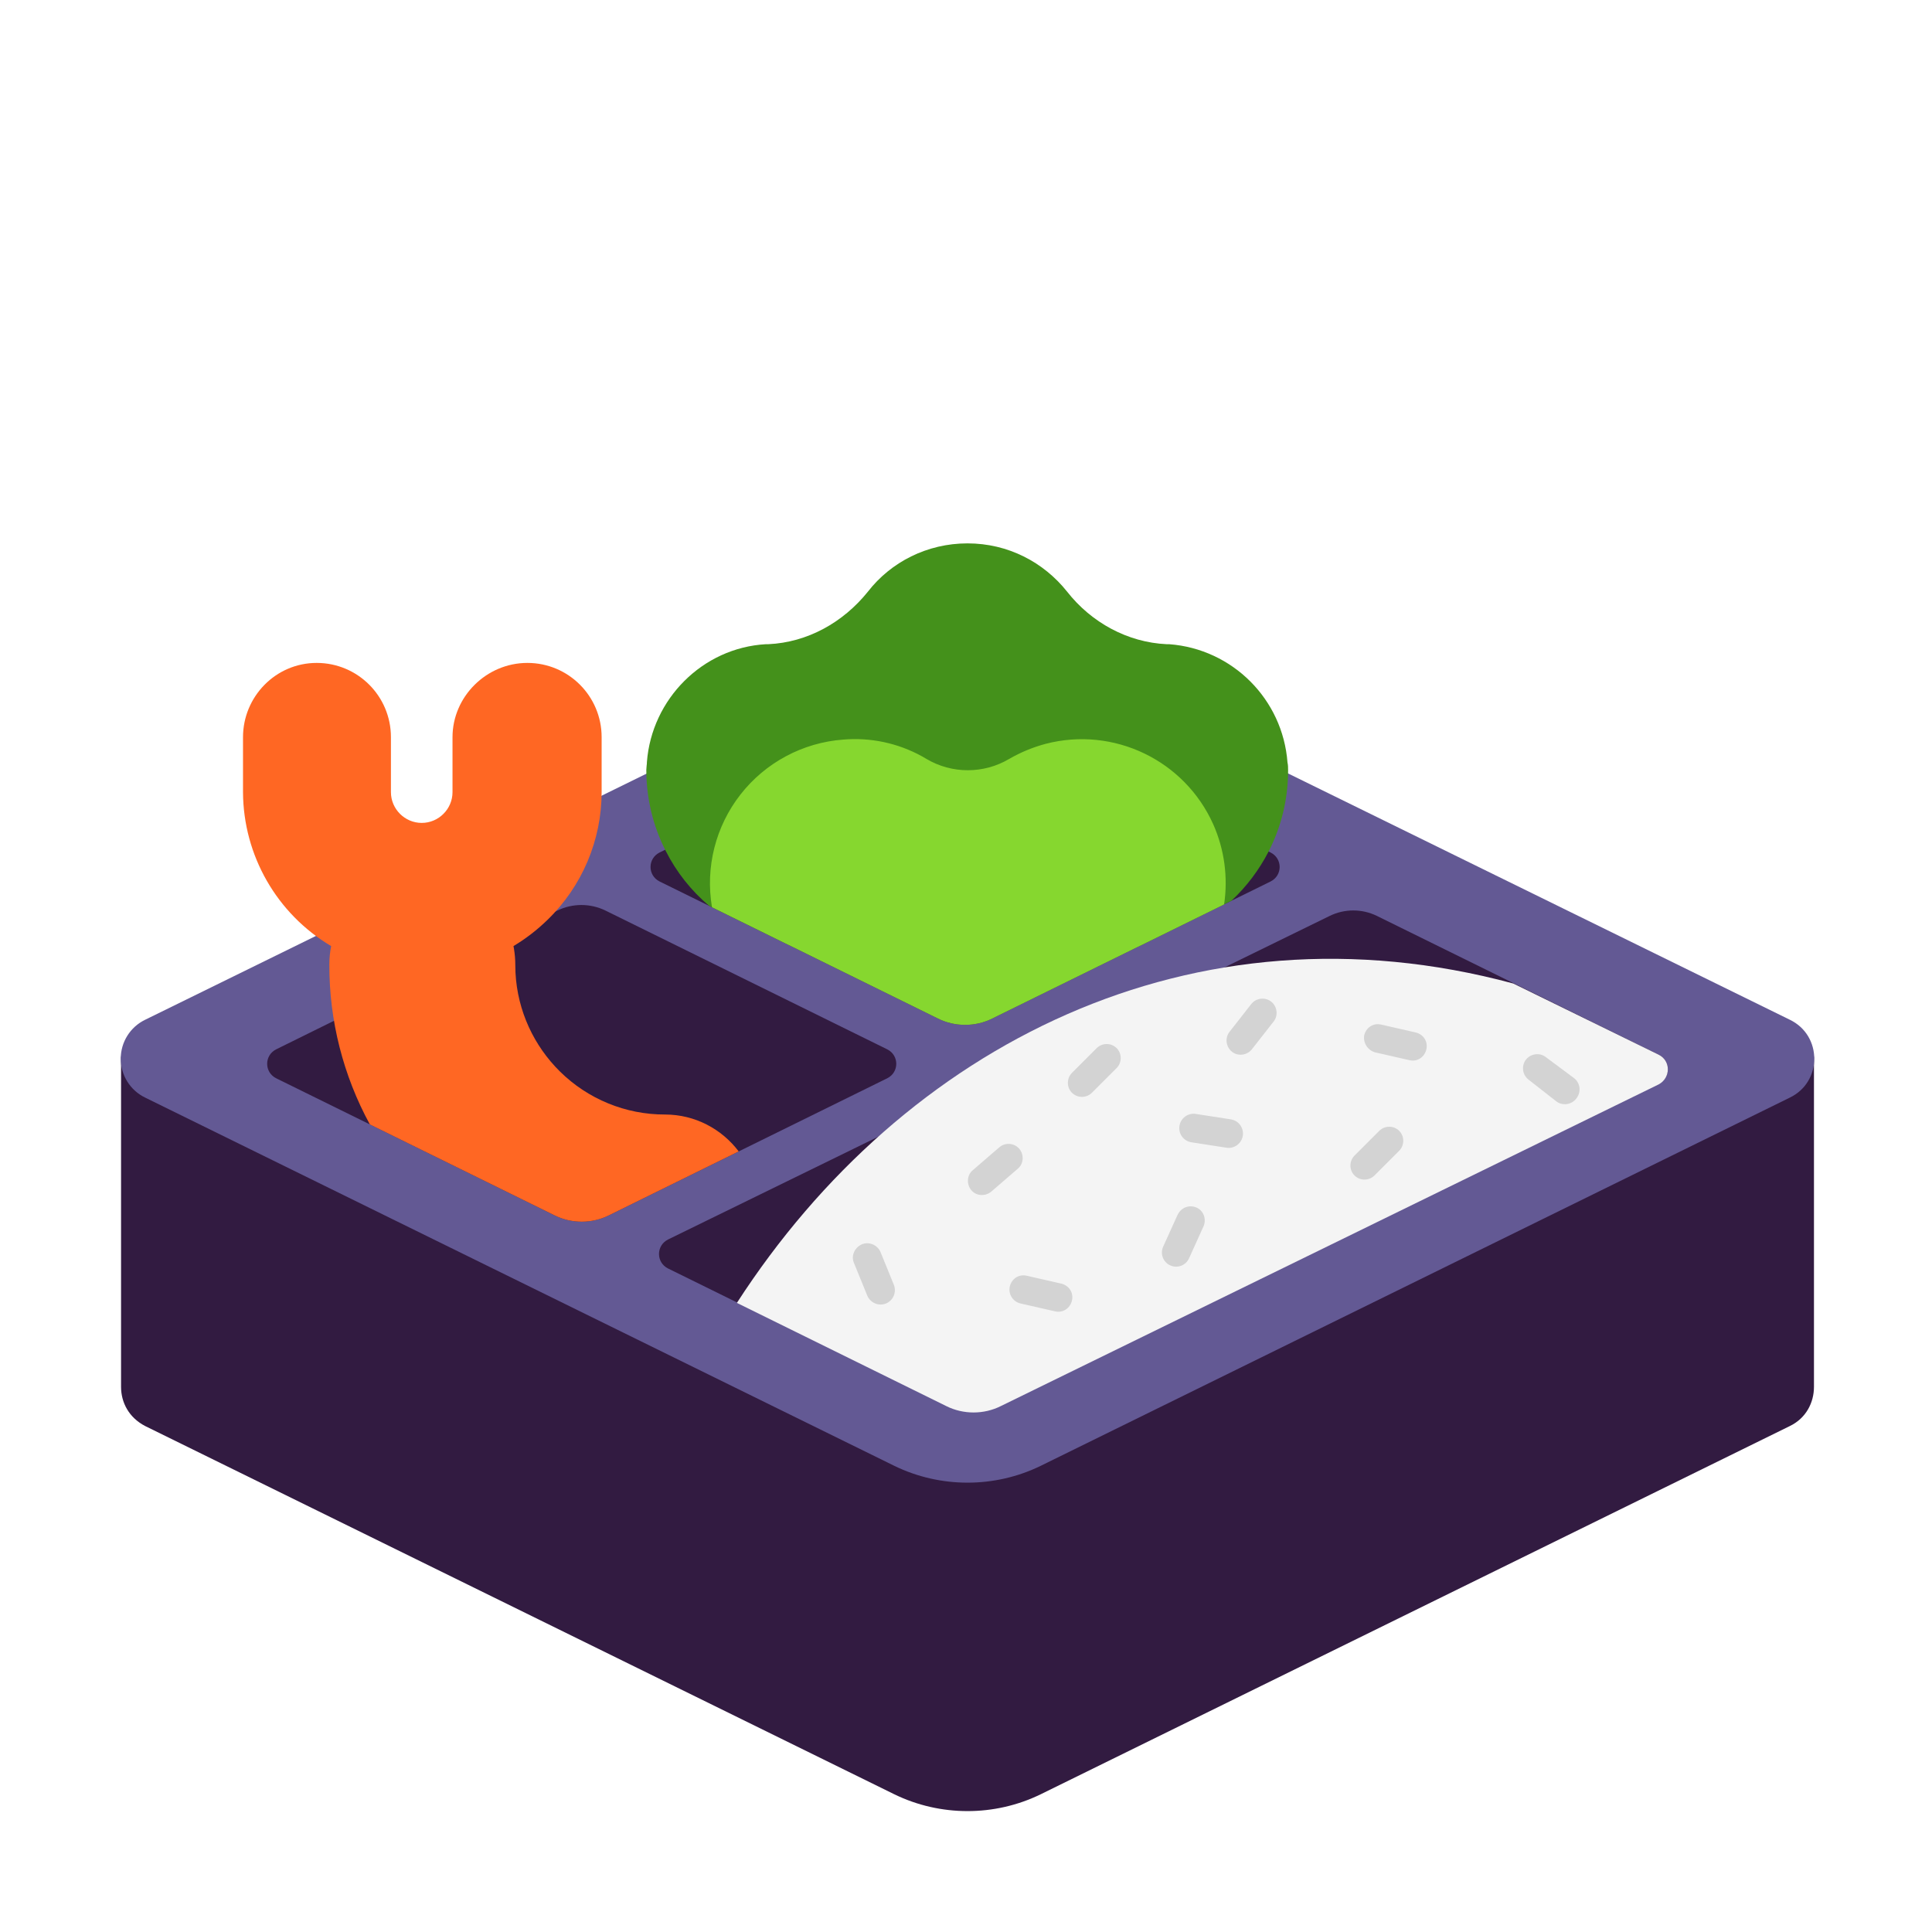
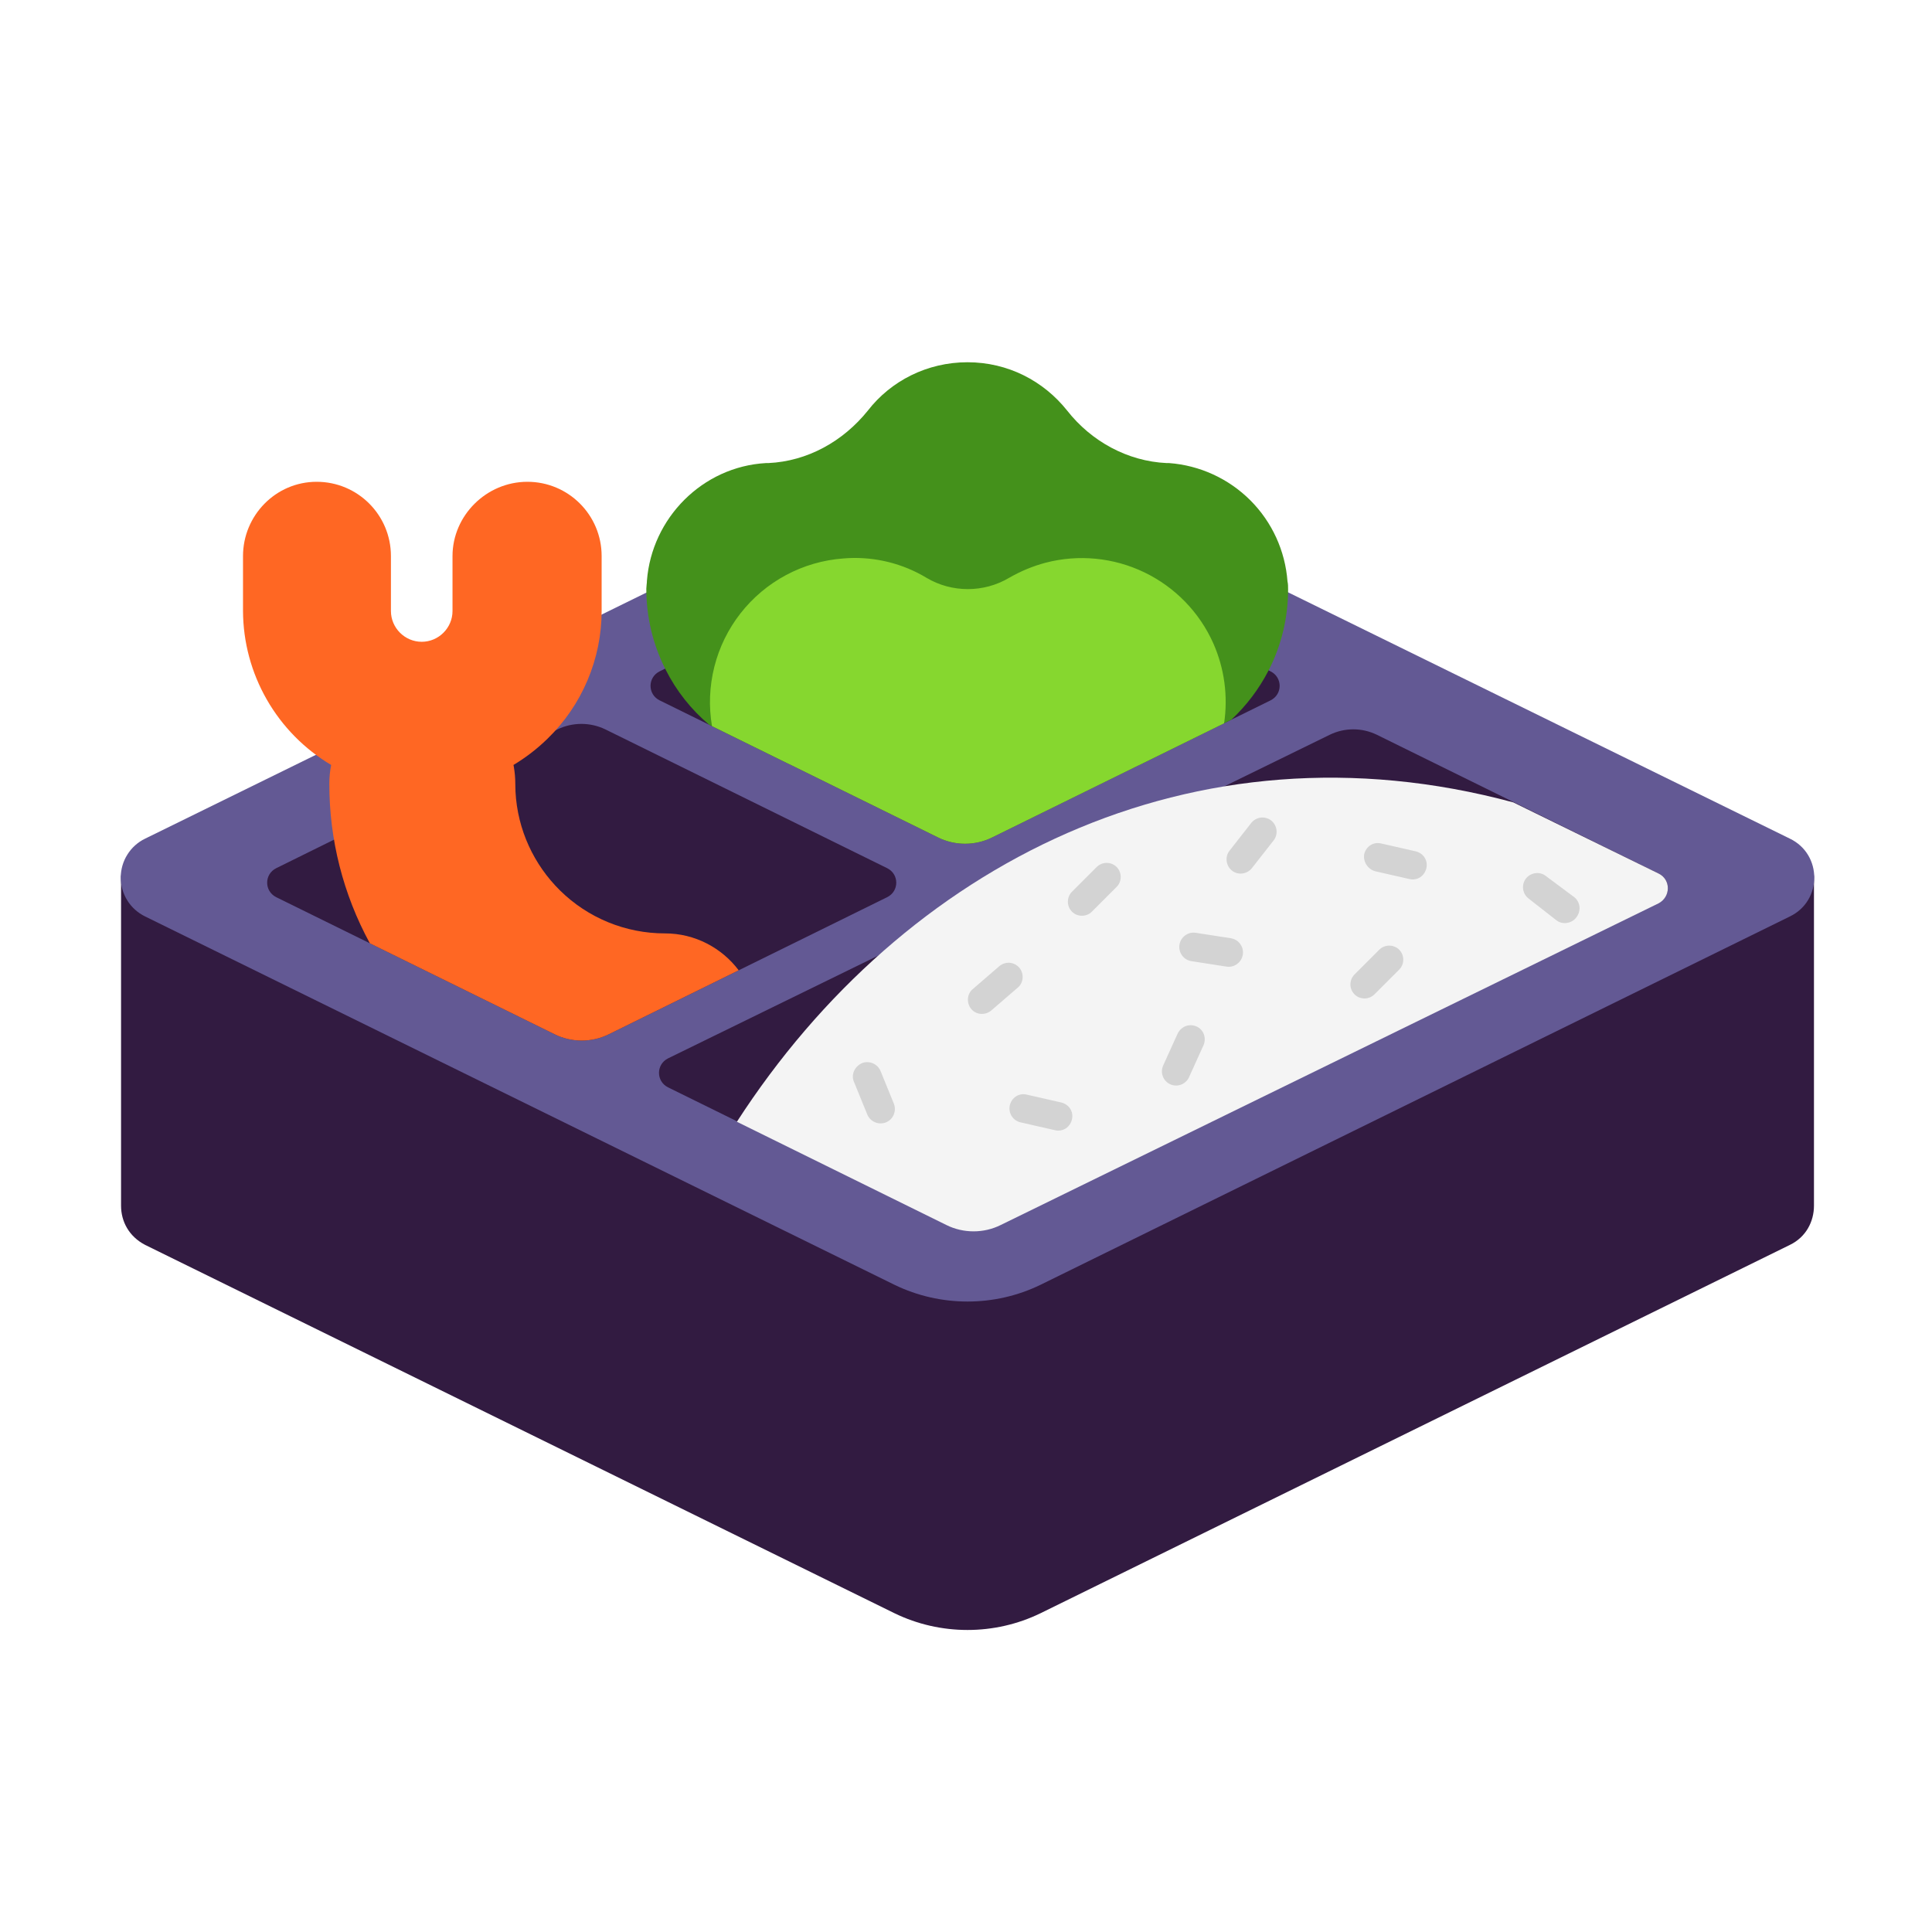
- <svg xmlns="http://www.w3.org/2000/svg" width="32" height="32" viewBox="0 0 32 32">
-   <g fill="none">
-     <path fill="#321B41" d="M28.675 17.5v.37l-12.33-7.07c-.2-.1-.44-1.1-.64 0l-12.33 7.07v-.37h-1.37v5.47c0 .26.13.51.4.65l12.41 6.1c.76.37 1.66.37 2.42 0l12.41-6.1c.27-.13.4-.39.4-.65V17.5z" />
-     <path fill="#635994" d="m2.405 16.89l12.57-6.17c.66-.33 1.44-.33 2.1 0l12.57 6.17c.54.26.54 1.03 0 1.29l-12.41 6.1c-.76.37-1.66.37-2.42 0l-12.41-6.1a.716.716 0 0 1 0-1.29m8.52-2.77c-.2.1-.2.38 0 .48l4.61 2.27c.28.14.62.14.9 0l4.61-2.27c.2-.1.2-.38 0-.48l-4.67-2.29a.86.86 0 0 0-.78-.01zm11.1 1.05l-10.96 5.36c-.2.1-.2.38 0 .48l4.61 2.27c.28.14.62.14.9 0l10.9-5.33c.2-.1.2-.38 0-.48l-4.67-2.3a.89.89 0 0 0-.78 0m-17.45 2.21c-.2.1-.2.38 0 .48l4.61 2.27c.28.14.62.14.9 0l4.61-2.27c.2-.1.2-.38 0-.48l-4.67-2.3a.91.91 0 0 0-.79 0z" />
-     <path fill="#44911B" d="M21.335 12.76c0-.04 0-.09-.01-.13a2.124 2.124 0 0 0-1.96-1.96h-.04c-.65-.03-1.25-.36-1.65-.87c-.39-.49-.98-.8-1.65-.8s-1.27.31-1.65.8c-.41.51-1 .84-1.65.87h-.04c-1.05.06-1.89.91-1.97 1.95q0 .031-.005.065l-.005.065c0 .477.112.927.312 1.325l.01.02a2.9 2.9 0 0 0 .72.91l1.302.64q.299.065.616.065h4.7q.26.001.507-.04l1.525-.751a3 3 0 0 0 .615-.815c.207-.403.323-.86.323-1.344" />
-     <path fill="#86D72F" d="M17.32 12.32a2.5 2.5 0 0 0-.605.25c-.42.25-.95.25-1.37 0l-.076-.044a2.3 2.3 0 0 0-1.304-.276a2.384 2.384 0 0 0-2.172 2.777l3.742 1.843c.28.14.62.14.9 0l3.84-1.89a2.4 2.4 0 0 0-.179-1.325a2.385 2.385 0 0 0-2.776-1.335" />
-     <path fill="#FF6723" d="M8.538 16.109c.033.64.309 1.216.736 1.638a2.47 2.47 0 0 0 1.741.713c.496 0 .94.24 1.22.611l-2.15 1.059c-.28.14-.62.14-.9 0l-3.059-1.506a5.5 5.5 0 0 1-.671-2.644c0-.11.01-.21.03-.31a2.98 2.98 0 0 1-1.46-2.55v-.91c0-.67.54-1.23 1.22-1.23s1.23.55 1.23 1.23v.91c0 .28.23.51.51.51s.51-.23.51-.51v-.91c0-.67.56-1.23 1.24-1.23s1.23.55 1.23 1.23v.91a2.95 2.95 0 0 1-.896 2.115q-.256.25-.564.435l.007.038c.015.09.023.184.023.272z" />
-     <path fill="#F4F4F4" d="m27.475 17.47l-2.41-1.18c-5.31-1.43-10.1 1.02-12.86 5.29l3.47 1.71c.28.14.62.14.9 0l10.9-5.33c.2-.11.2-.39 0-.49" />
-     <path fill="#D3D3D3" d="m20.725 16.63l-.36.46c-.08.1-.06.25.04.33s.25.06.33-.04l.36-.46c.08-.1.06-.25-.04-.33a.237.237 0 0 0-.33.04m2.62.93l-.57-.13a.253.253 0 0 1-.18-.28c.03-.13.15-.21.28-.18l.57.13c.13.03.21.15.18.28s-.15.21-.28.18m-3.54.89l.58.09a.237.237 0 1 1-.07.47l-.58-.09a.237.237 0 1 1 .07-.47m-.3 1.67l-.24.53a.235.235 0 1 0 .43.19l.24-.53c.05-.12 0-.26-.12-.31s-.25 0-.31.12m-2.03 1.6l-.57-.13a.236.236 0 0 1-.18-.28c.03-.13.15-.21.28-.18l.57.13c.13.03.21.15.18.28s-.15.21-.28.18m5.7-2.66l-.41.41c-.09.09-.24.09-.33 0a.235.235 0 0 1 0-.33l.41-.41c.09-.09.24-.09.33 0s.09.24 0 .33m-5.09-.96l.41-.41c.09-.09.09-.24 0-.33a.235.235 0 0 0-.33 0l-.41.41c-.09.09-.09.24 0 .33s.24.09.33 0m7.52-.59l.47.35c.1.08.12.23.03.34c-.08.1-.23.12-.33.04l-.46-.36a.237.237 0 0 1-.04-.33c.08-.1.23-.12.33-.04m-9.19 2.23l.44-.38c.1-.08.11-.23.03-.33a.236.236 0 0 0-.33-.03l-.44.38c-.1.08-.11.23-.03.33s.23.11.33.03m-2.05 1.72l-.22-.54c-.05-.11 0-.25.13-.31c.12-.05.26.01.31.13l.22.54a.24.24 0 0 1-.13.31a.24.24 0 0 1-.31-.13" />
-   </g>
+ <svg xmlns="http://www.w3.org/2000/svg" width="32" height="32" viewBox="0 0 32 32" fill="none">
+   <path d="M28.675 14.5V14.87L16.345 7.8C16.145 7.7 15.905 6.7 15.705 7.8L3.375 14.87V14.5H2.005V19.97C2.005 20.23 2.135 20.48 2.405 20.62L14.815 26.72C15.575 27.09 16.475 27.09 17.235 26.72L29.645 20.62C29.915 20.49 30.045 20.23 30.045 19.97V14.5H28.675Z" fill="#321B41" />
+   <path d="M2.405 13.89L14.975 7.72C15.635 7.39 16.415 7.39 17.075 7.72L29.645 13.89C30.185 14.15 30.185 14.92 29.645 15.18L17.235 21.28C16.475 21.65 15.575 21.65 14.815 21.28L2.405 15.18C2.284 15.121 2.181 15.03 2.11 14.916C2.038 14.802 2 14.67 2 14.535C2 14.4 2.038 14.268 2.11 14.154C2.181 14.04 2.284 13.948 2.405 13.89ZM10.925 11.12C10.725 11.22 10.725 11.5 10.925 11.6L15.535 13.87C15.815 14.01 16.155 14.01 16.435 13.87L21.045 11.6C21.245 11.5 21.245 11.22 21.045 11.12L16.375 8.83C16.255 8.767 16.122 8.733 15.986 8.731C15.851 8.73 15.717 8.76 15.595 8.82L10.925 11.12ZM22.025 12.17L11.065 17.53C10.865 17.63 10.865 17.91 11.065 18.01L15.675 20.28C15.955 20.42 16.295 20.42 16.575 20.28L27.475 14.95C27.675 14.85 27.675 14.57 27.475 14.47L22.805 12.17C22.683 12.111 22.55 12.08 22.415 12.08C22.28 12.08 22.146 12.111 22.025 12.17ZM4.575 14.38C4.375 14.48 4.375 14.76 4.575 14.86L9.185 17.13C9.465 17.27 9.805 17.27 10.085 17.13L14.695 14.86C14.895 14.76 14.895 14.48 14.695 14.38L10.025 12.08C9.902 12.021 9.767 11.99 9.63 11.99C9.493 11.99 9.358 12.021 9.235 12.08L4.575 14.38Z" fill="#635994" />
+   <path d="M21.335 9.76C21.335 9.72 21.335 9.67 21.325 9.63C21.287 9.123 21.069 8.646 20.709 8.286C20.349 7.927 19.872 7.708 19.365 7.67H19.325C18.675 7.64 18.075 7.31 17.675 6.8C17.285 6.31 16.695 6 16.025 6C15.355 6 14.755 6.31 14.375 6.8C13.965 7.31 13.375 7.64 12.725 7.67H12.685C11.635 7.73 10.795 8.58 10.715 9.62C10.715 9.641 10.713 9.662 10.71 9.685L10.705 9.75C10.705 10.227 10.817 10.677 11.017 11.075L11.027 11.095C11.203 11.444 11.448 11.753 11.747 12.005L13.049 12.645C13.248 12.688 13.454 12.71 13.665 12.71H18.365C18.538 12.711 18.707 12.697 18.872 12.67L20.397 11.919C20.647 11.684 20.855 11.409 21.012 11.104C21.219 10.701 21.335 10.244 21.335 9.76Z" fill="#44911B" />
+   <path d="M17.32 9.32C17.108 9.376 16.905 9.461 16.715 9.57C16.295 9.82 15.765 9.82 15.345 9.57L15.269 9.526C14.871 9.307 14.417 9.211 13.965 9.25C13.634 9.275 13.312 9.368 13.019 9.525C12.727 9.681 12.47 9.897 12.265 10.159C12.061 10.42 11.913 10.721 11.832 11.043C11.751 11.365 11.737 11.7 11.793 12.027L15.535 13.87C15.815 14.01 16.155 14.01 16.435 13.87L20.275 11.98C20.342 11.53 20.28 11.071 20.096 10.655C19.866 10.14 19.461 9.724 18.952 9.479C18.444 9.235 17.866 9.178 17.32 9.32Z" fill="#86D72F" />
+   <path d="M8.538 13.109C8.571 13.749 8.847 14.325 9.274 14.747C9.738 15.205 10.363 15.461 11.015 15.46C11.511 15.46 11.955 15.7 12.235 16.071L10.085 17.13C9.805 17.27 9.465 17.27 9.185 17.13L6.126 15.624C5.684 14.813 5.453 13.904 5.455 12.98C5.455 12.87 5.465 12.77 5.485 12.67C5.042 12.407 4.675 12.034 4.419 11.587C4.163 11.14 4.027 10.635 4.025 10.12V9.21C4.025 8.54 4.565 7.98 5.245 7.98C5.925 7.98 6.475 8.53 6.475 9.21V10.12C6.475 10.4 6.705 10.63 6.985 10.63C7.265 10.63 7.495 10.4 7.495 10.12V9.21C7.495 8.54 8.055 7.98 8.735 7.98C9.415 7.98 9.965 8.53 9.965 9.21V10.12C9.965 10.514 9.885 10.905 9.731 11.268C9.577 11.632 9.352 11.96 9.069 12.235C8.898 12.402 8.71 12.547 8.505 12.67L8.512 12.708C8.527 12.798 8.535 12.892 8.535 12.98L8.538 13.109Z" fill="#FF6723" />
+   <path d="M27.475 14.47L25.065 13.29C19.755 11.86 14.965 14.31 12.205 18.58L15.675 20.29C15.955 20.43 16.295 20.43 16.575 20.29L27.475 14.96C27.675 14.85 27.675 14.57 27.475 14.47Z" fill="#F4F4F4" />
+   <path d="M20.725 13.63L20.365 14.09C20.285 14.19 20.305 14.34 20.405 14.42C20.505 14.5 20.655 14.48 20.735 14.38L21.095 13.92C21.175 13.82 21.155 13.67 21.055 13.59C21.006 13.552 20.944 13.535 20.882 13.542C20.82 13.55 20.764 13.581 20.725 13.63ZM23.345 14.56L22.775 14.43C22.716 14.413 22.666 14.375 22.633 14.324C22.599 14.272 22.586 14.21 22.595 14.15C22.625 14.02 22.745 13.94 22.875 13.97L23.445 14.1C23.575 14.13 23.655 14.25 23.625 14.38C23.595 14.51 23.475 14.59 23.345 14.56ZM19.805 15.45L20.385 15.54C20.416 15.545 20.445 15.555 20.472 15.571C20.499 15.587 20.522 15.608 20.541 15.634C20.559 15.659 20.573 15.687 20.581 15.717C20.588 15.748 20.59 15.779 20.585 15.81C20.58 15.841 20.57 15.87 20.554 15.897C20.538 15.924 20.517 15.947 20.491 15.966C20.466 15.985 20.438 15.998 20.408 16.006C20.377 16.013 20.346 16.015 20.315 16.01L19.735 15.92C19.704 15.915 19.674 15.905 19.648 15.889C19.621 15.873 19.598 15.851 19.579 15.826C19.561 15.801 19.547 15.773 19.54 15.743C19.532 15.712 19.53 15.681 19.535 15.65C19.54 15.619 19.55 15.589 19.566 15.563C19.582 15.536 19.604 15.513 19.629 15.494C19.654 15.476 19.682 15.462 19.712 15.454C19.743 15.447 19.774 15.445 19.805 15.45ZM19.505 17.12L19.265 17.65C19.253 17.678 19.246 17.709 19.245 17.739C19.244 17.77 19.25 17.801 19.261 17.83C19.272 17.859 19.289 17.885 19.31 17.907C19.331 17.93 19.357 17.948 19.385 17.96C19.413 17.973 19.444 17.979 19.474 17.98C19.505 17.981 19.536 17.975 19.565 17.964C19.594 17.953 19.62 17.936 19.642 17.915C19.665 17.894 19.683 17.868 19.695 17.84L19.935 17.31C19.985 17.19 19.935 17.05 19.815 17C19.695 16.95 19.565 17 19.505 17.12ZM17.475 18.72L16.905 18.59C16.844 18.577 16.791 18.54 16.757 18.487C16.724 18.435 16.712 18.371 16.725 18.31C16.755 18.18 16.875 18.1 17.005 18.13L17.575 18.26C17.705 18.29 17.785 18.41 17.755 18.54C17.725 18.67 17.605 18.75 17.475 18.72ZM23.175 16.06L22.765 16.47C22.675 16.56 22.525 16.56 22.435 16.47C22.392 16.426 22.367 16.367 22.367 16.305C22.367 16.243 22.392 16.184 22.435 16.14L22.845 15.73C22.935 15.64 23.085 15.64 23.175 15.73C23.265 15.82 23.265 15.97 23.175 16.06ZM18.085 15.1L18.495 14.69C18.585 14.6 18.585 14.45 18.495 14.36C18.451 14.317 18.392 14.292 18.33 14.292C18.268 14.292 18.209 14.317 18.165 14.36L17.755 14.77C17.665 14.86 17.665 15.01 17.755 15.1C17.845 15.19 17.995 15.19 18.085 15.1ZM25.605 14.51L26.075 14.86C26.175 14.94 26.195 15.09 26.105 15.2C26.025 15.3 25.875 15.32 25.775 15.24L25.315 14.88C25.266 14.841 25.235 14.785 25.227 14.723C25.22 14.661 25.237 14.599 25.275 14.55C25.355 14.45 25.505 14.43 25.605 14.51ZM16.415 16.74L16.855 16.36C16.955 16.28 16.965 16.13 16.885 16.03C16.845 15.983 16.788 15.953 16.726 15.947C16.664 15.942 16.603 15.961 16.555 16L16.115 16.38C16.015 16.46 16.005 16.61 16.085 16.71C16.165 16.81 16.315 16.82 16.415 16.74ZM14.365 18.46L14.145 17.92C14.095 17.81 14.145 17.67 14.275 17.61C14.395 17.56 14.535 17.62 14.585 17.74L14.805 18.28C14.828 18.338 14.828 18.404 14.803 18.462C14.779 18.52 14.733 18.566 14.675 18.59C14.617 18.613 14.551 18.613 14.493 18.588C14.435 18.564 14.389 18.518 14.365 18.46Z" fill="#D3D3D3" />
</svg>
